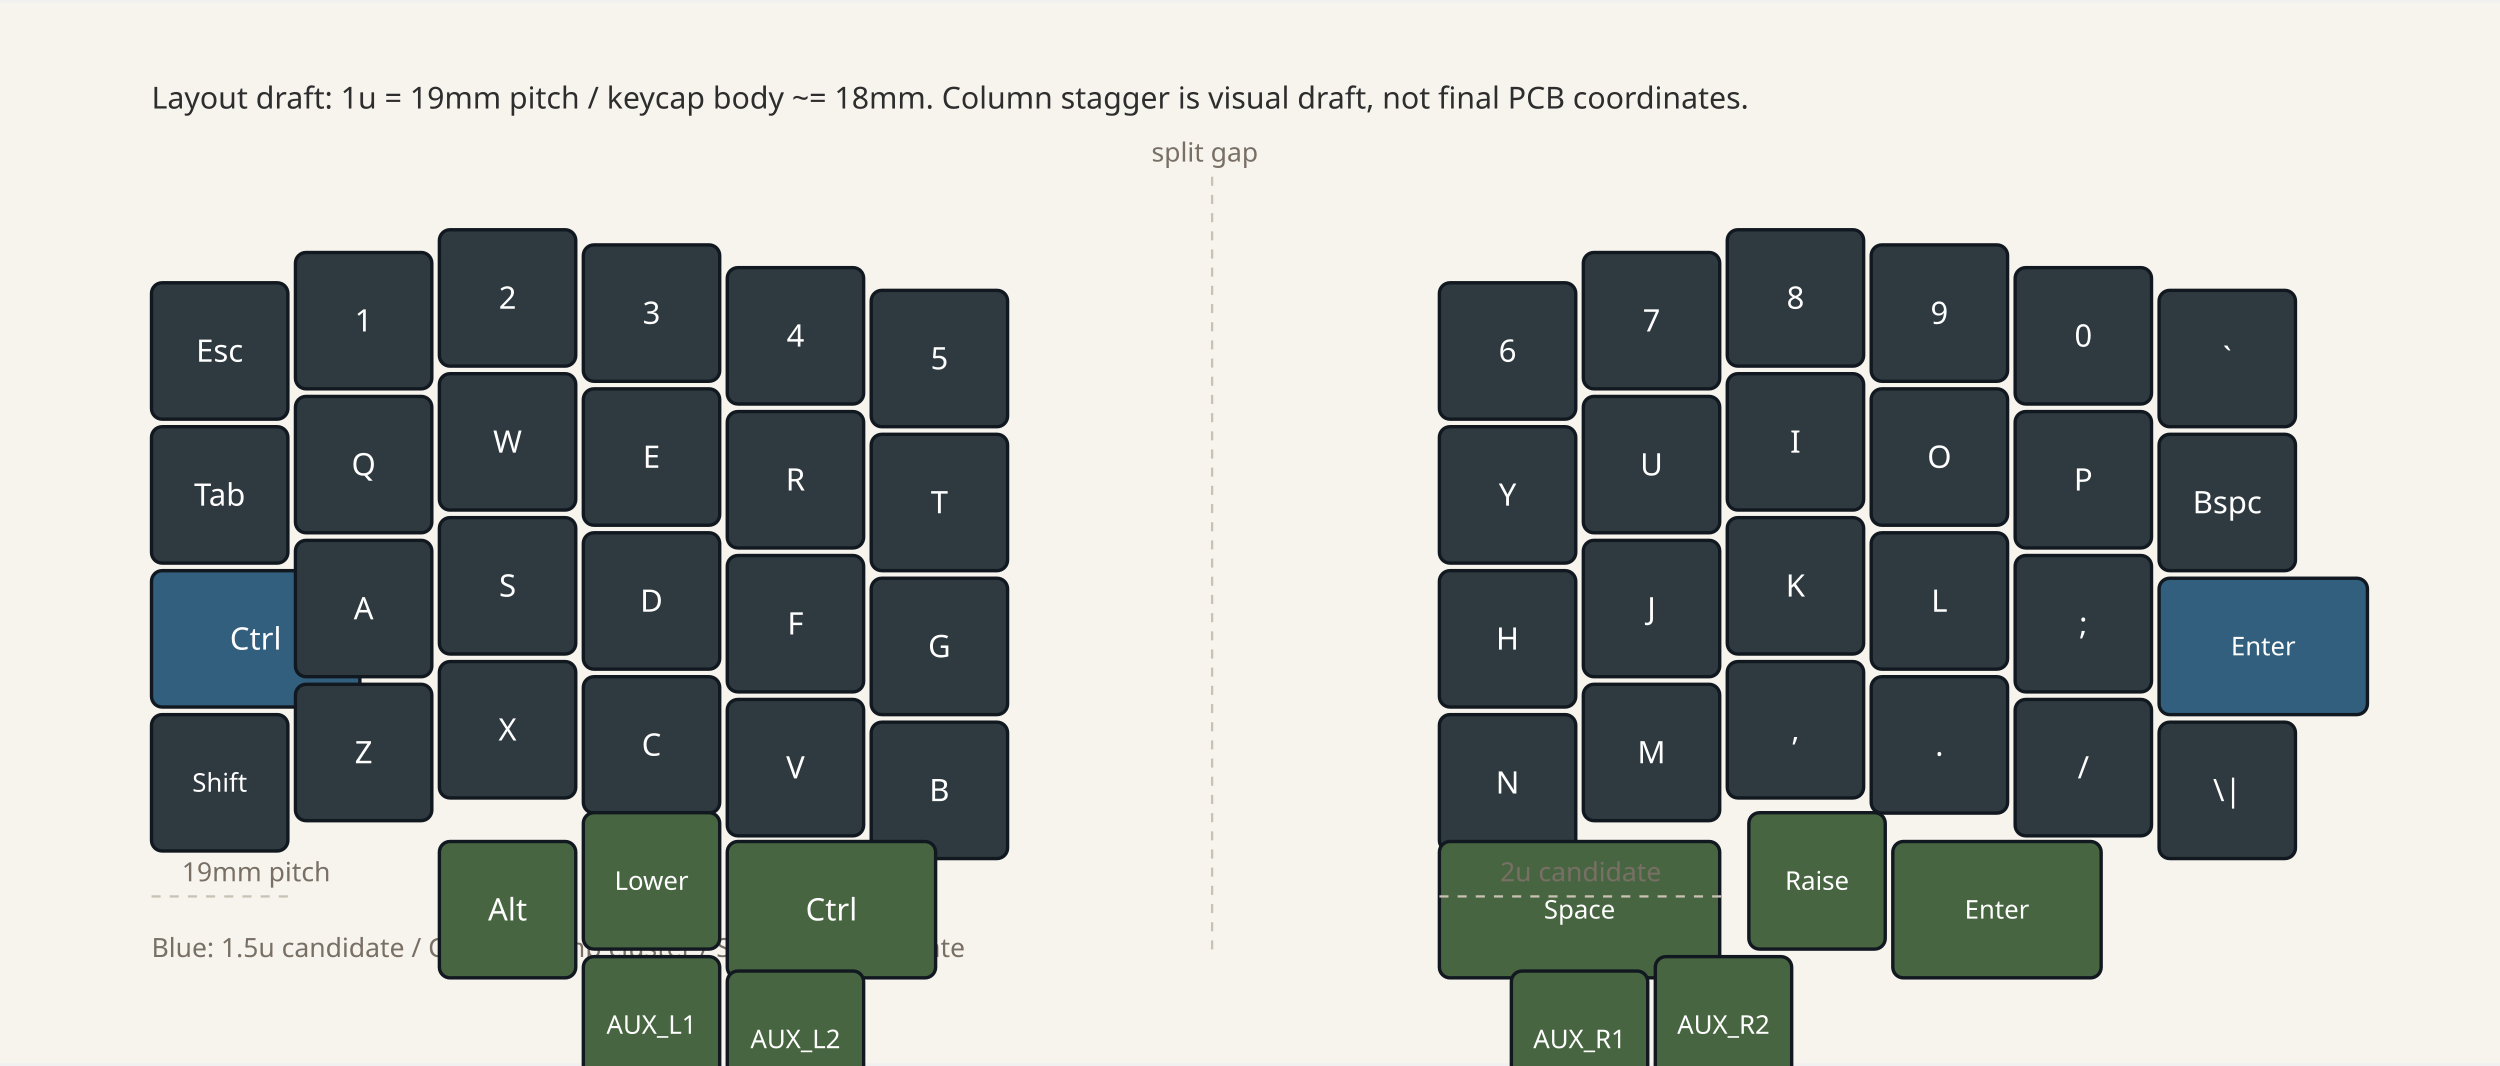
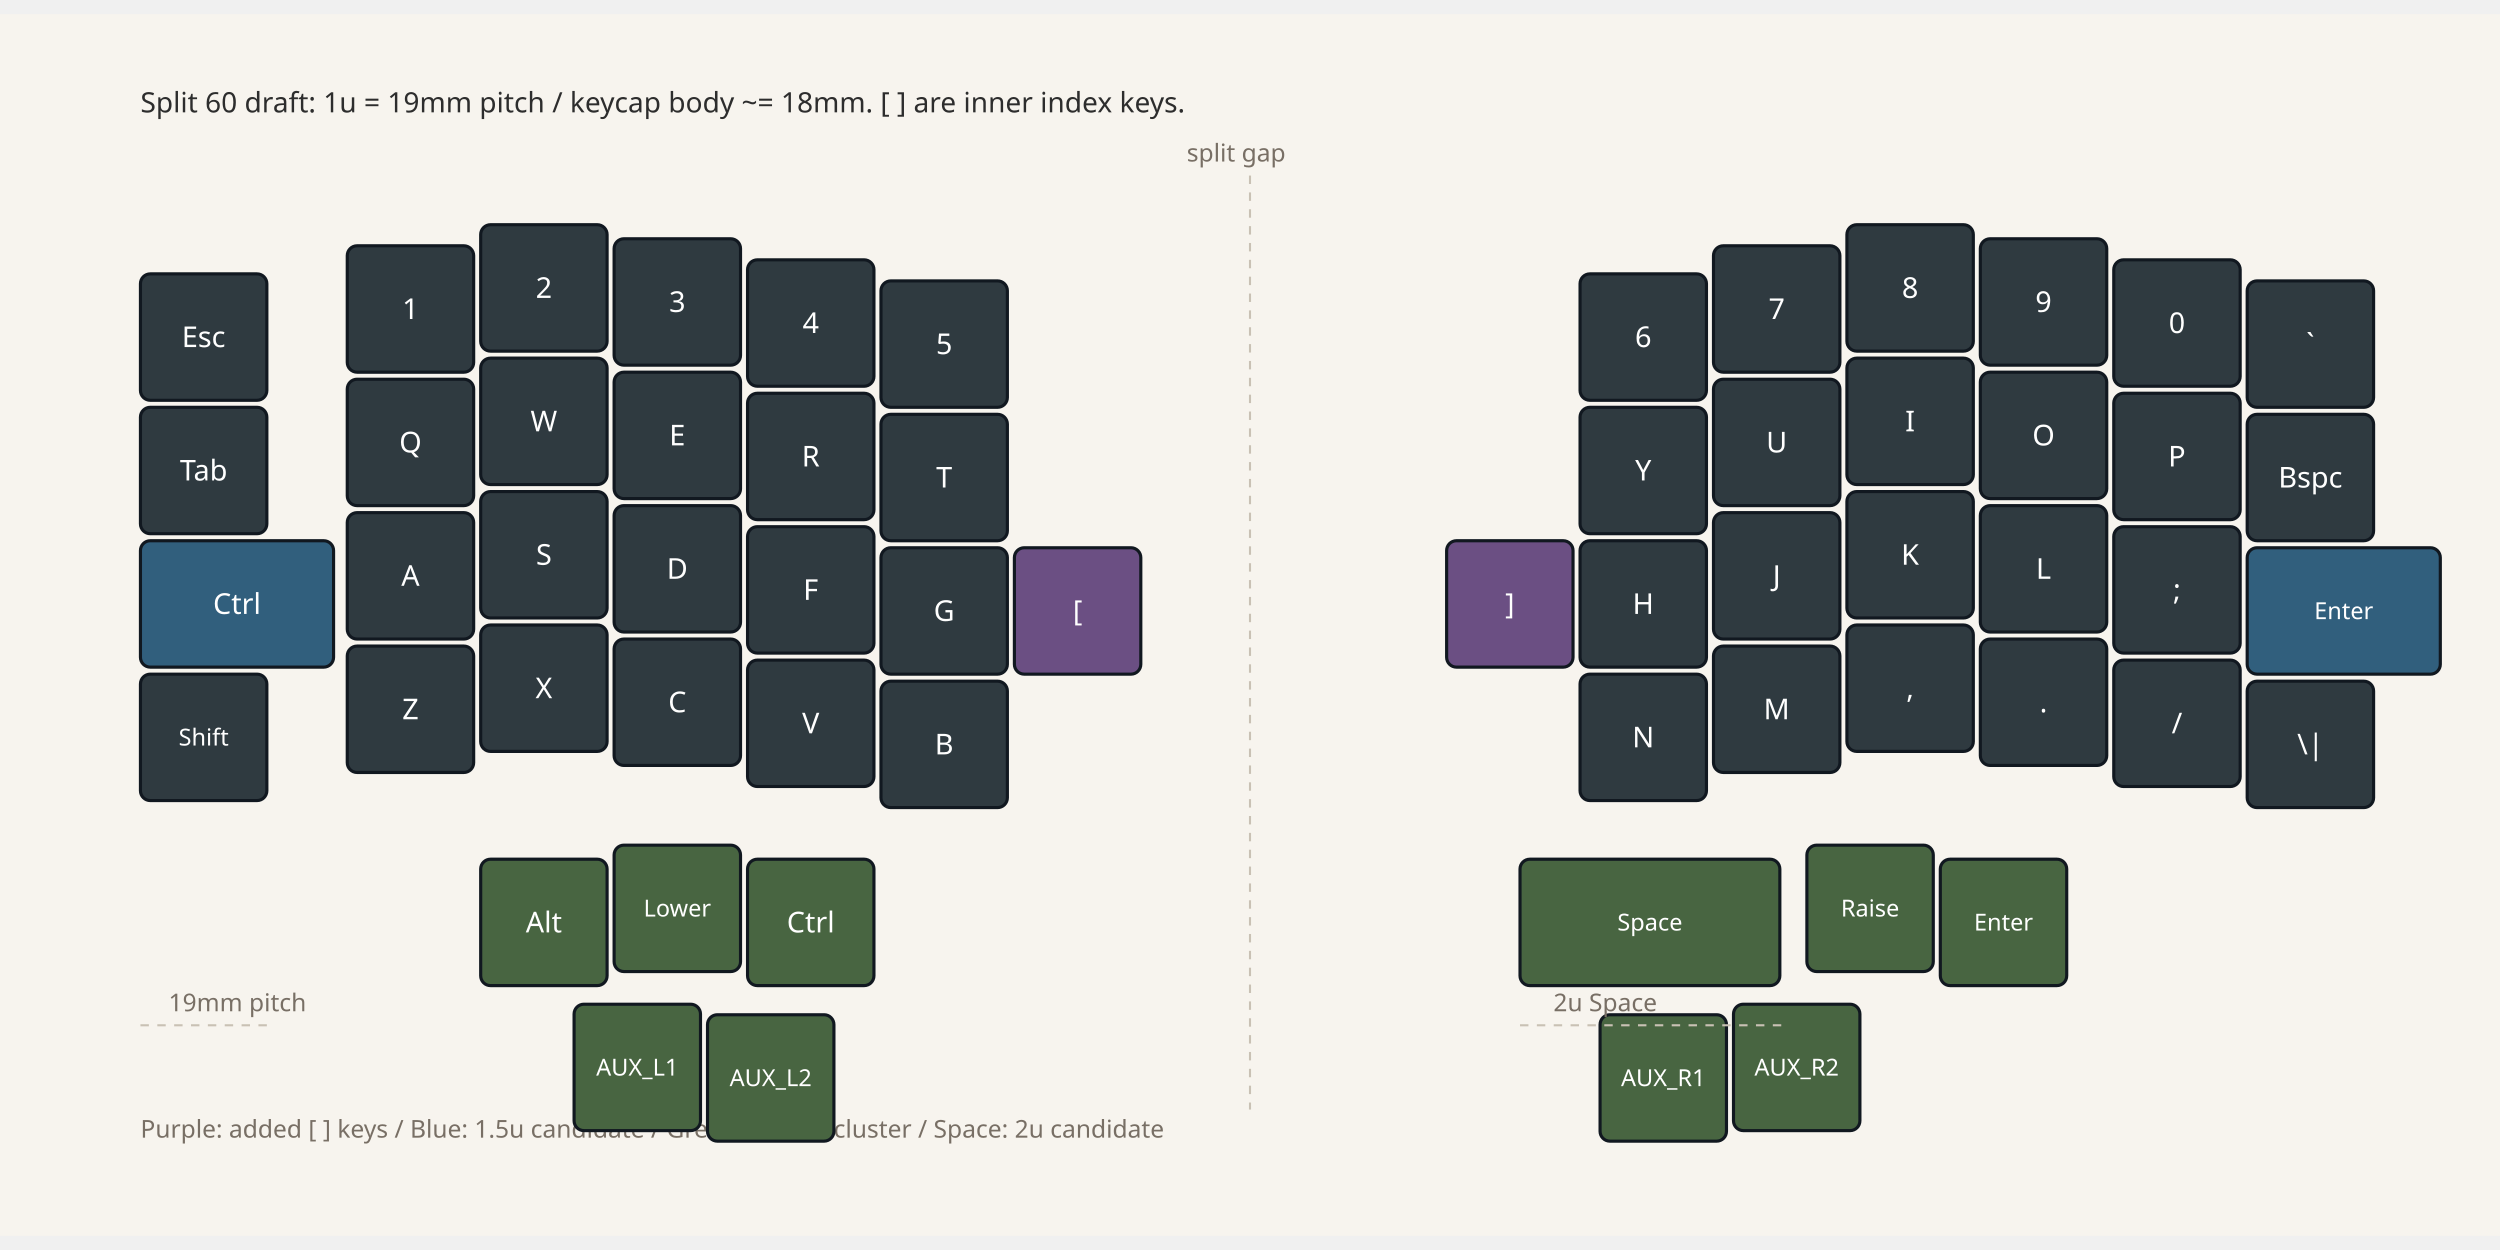
- <svg xmlns="http://www.w3.org/2000/svg" width="1220" height="520" viewBox="0 0 330 140">
+ <svg xmlns="http://www.w3.org/2000/svg" width="1320" height="660" viewBox="0 0 356 174">
  <style>
    .bg { fill: #f7f4ee; }
    .key { fill: #2f3a40; stroke: #111820; stroke-width: 0.45; rx: 1.4; }
+     .inner { fill: #6b4f83; }
    .candidate { fill: #315f7d; }
    .thumb { fill: #486541; }
    .label { fill: #ffffff; font: 4.1px sans-serif; text-anchor: middle; dominant-baseline: middle; }
-     .small { font-size: 3.4px; }
+     .small { font-size: 3.35px; }
    .note { fill: #2d2d2d; font: 4px sans-serif; }
    .guide { stroke: #c9c1b4; stroke-width: 0.3; stroke-dasharray: 1.2 1.2; }
    .dim { fill: #786f65; font: 3.5px sans-serif; }
  </style>
-   <rect class="bg" x="0" y="0" width="330" height="140" />
-   <text class="note" x="20" y="14">Layout draft: 1u = 19mm pitch / keycap body ~= 18mm. Column stagger is visual draft, not final PCB coordinates.</text>
-   <line class="guide" x1="160" y1="23" x2="160" y2="126" />
-   <text class="dim" x="152" y="21">split gap</text>
-   <text class="dim" x="20" y="126">Blue: 1.5u candidate / Green: thumb cluster / Space: 2u candidate</text>
-   <rect class="key" x="20.00" y="37.00" width="18.00" height="18" />
+   <rect class="bg" x="0" y="0" width="356" height="174" />
+   <text class="note" x="20" y="14">Split 60 draft: 1u = 19mm pitch / keycap body ~= 18mm. [ ] are inner index keys.</text>
+   <line class="guide" x1="178" y1="23" x2="178" y2="156" />
+   <text class="dim" x="169" y="21">split gap</text>
+   <text class="dim" x="20" y="160">Purple: added [ ] keys / Blue: 1.5u candidate / Green: thumb cluster / Space: 2u candidate</text>
+   <rect class="key" x="20.00" y="37.00" width="18.00" height="18.00" />
  <text class="label" x="29.00" y="46.00">Esc</text>
-   <rect class="key" x="39.00" y="33.00" width="18.00" height="18" />
-   <text class="label" x="48.00" y="42.00">1</text>
-   <rect class="key" x="58.00" y="30.00" width="18.00" height="18" />
-   <text class="label" x="67.00" y="39.00">2</text>
-   <rect class="key" x="77.00" y="32.00" width="18.00" height="18" />
-   <text class="label" x="86.00" y="41.00">3</text>
-   <rect class="key" x="96.00" y="35.00" width="18.00" height="18" />
-   <text class="label" x="105.00" y="44.00">4</text>
-   <rect class="key" x="115.00" y="38.00" width="18.00" height="18" />
-   <text class="label" x="124.00" y="47.00">5</text>
-   <rect class="key" x="20.00" y="56.00" width="18.00" height="18" />
+   <rect class="key" x="49.45" y="33.00" width="18.00" height="18.00" />
+   <text class="label" x="58.45" y="42.00">1</text>
+   <rect class="key" x="68.45" y="30.00" width="18.00" height="18.00" />
+   <text class="label" x="77.45" y="39.00">2</text>
+   <rect class="key" x="87.45" y="32.00" width="18.00" height="18.00" />
+   <text class="label" x="96.45" y="41.00">3</text>
+   <rect class="key" x="106.45" y="35.00" width="18.00" height="18.00" />
+   <text class="label" x="115.45" y="44.00">4</text>
+   <rect class="key" x="125.45" y="38.00" width="18.00" height="18.00" />
+   <text class="label" x="134.45" y="47.00">5</text>
+   <rect class="key" x="20.00" y="56.00" width="18.00" height="18.00" />
  <text class="label" x="29.00" y="65.00">Tab</text>
-   <rect class="key" x="39.00" y="52.00" width="18.00" height="18" />
-   <text class="label" x="48.00" y="61.00">Q</text>
-   <rect class="key" x="58.00" y="49.00" width="18.00" height="18" />
-   <text class="label" x="67.00" y="58.00">W</text>
-   <rect class="key" x="77.00" y="51.00" width="18.00" height="18" />
-   <text class="label" x="86.00" y="60.00">E</text>
-   <rect class="key" x="96.00" y="54.00" width="18.00" height="18" />
-   <text class="label" x="105.00" y="63.00">R</text>
-   <rect class="key" x="115.00" y="57.00" width="18.00" height="18" />
-   <text class="label" x="124.00" y="66.00">T</text>
-   <rect class="key candidate" x="20.00" y="75.00" width="27.50" height="18" />
+   <rect class="key" x="49.45" y="52.00" width="18.00" height="18.00" />
+   <text class="label" x="58.45" y="61.00">Q</text>
+   <rect class="key" x="68.45" y="49.00" width="18.00" height="18.00" />
+   <text class="label" x="77.45" y="58.00">W</text>
+   <rect class="key" x="87.45" y="51.00" width="18.00" height="18.00" />
+   <text class="label" x="96.45" y="60.00">E</text>
+   <rect class="key" x="106.45" y="54.00" width="18.00" height="18.00" />
+   <text class="label" x="115.45" y="63.00">R</text>
+   <rect class="key" x="125.45" y="57.00" width="18.00" height="18.00" />
+   <text class="label" x="134.45" y="66.00">T</text>
+   <rect class="key candidate" x="20.00" y="75.00" width="27.50" height="18.00" />
  <text class="label" x="33.75" y="84.00">Ctrl</text>
-   <rect class="key" x="39.00" y="71.00" width="18.00" height="18" />
-   <text class="label" x="48.00" y="80.00">A</text>
-   <rect class="key" x="58.00" y="68.00" width="18.00" height="18" />
-   <text class="label" x="67.00" y="77.00">S</text>
-   <rect class="key" x="77.00" y="70.00" width="18.00" height="18" />
-   <text class="label" x="86.00" y="79.00">D</text>
-   <rect class="key" x="96.00" y="73.00" width="18.00" height="18" />
-   <text class="label" x="105.00" y="82.00">F</text>
-   <rect class="key" x="115.00" y="76.00" width="18.00" height="18" />
-   <text class="label" x="124.00" y="85.00">G</text>
-   <rect class="key" x="20.00" y="94.00" width="18.00" height="18" />
+   <rect class="key" x="49.45" y="71.00" width="18.00" height="18.00" />
+   <text class="label" x="58.45" y="80.00">A</text>
+   <rect class="key" x="68.45" y="68.00" width="18.00" height="18.00" />
+   <text class="label" x="77.45" y="77.00">S</text>
+   <rect class="key" x="87.45" y="70.00" width="18.00" height="18.00" />
+   <text class="label" x="96.45" y="79.00">D</text>
+   <rect class="key" x="106.45" y="73.00" width="18.00" height="18.00" />
+   <text class="label" x="115.45" y="82.00">F</text>
+   <rect class="key" x="125.45" y="76.00" width="18.00" height="18.00" />
+   <text class="label" x="134.45" y="85.00">G</text>
+   <rect class="key inner" x="144.45" y="76.00" width="18.00" height="18.00" />
+   <text class="label" x="153.45" y="85.00">[</text>
+   <rect class="key" x="20.00" y="94.00" width="18.00" height="18.00" />
  <text class="label small" x="29.00" y="103.00">Shift</text>
-   <rect class="key" x="39.00" y="90.00" width="18.00" height="18" />
-   <text class="label" x="48.00" y="99.00">Z</text>
-   <rect class="key" x="58.00" y="87.00" width="18.00" height="18" />
-   <text class="label" x="67.00" y="96.00">X</text>
-   <rect class="key" x="77.00" y="89.00" width="18.00" height="18" />
-   <text class="label" x="86.00" y="98.00">C</text>
-   <rect class="key" x="96.00" y="92.00" width="18.00" height="18" />
-   <text class="label" x="105.00" y="101.00">V</text>
-   <rect class="key" x="115.00" y="95.00" width="18.00" height="18" />
-   <text class="label" x="124.00" y="104.00">B</text>
-   <rect class="key" x="190.00" y="37.00" width="18.00" height="18" />
-   <text class="label" x="199.00" y="46.00">6</text>
-   <rect class="key" x="209.00" y="33.00" width="18.00" height="18" />
-   <text class="label" x="218.00" y="42.00">7</text>
-   <rect class="key" x="228.00" y="30.00" width="18.00" height="18" />
-   <text class="label" x="237.00" y="39.00">8</text>
-   <rect class="key" x="247.00" y="32.00" width="18.00" height="18" />
-   <text class="label" x="256.00" y="41.00">9</text>
-   <rect class="key" x="266.00" y="35.00" width="18.00" height="18" />
-   <text class="label" x="275.00" y="44.00">0</text>
-   <rect class="key" x="285.00" y="38.00" width="18.00" height="18" />
-   <text class="label" x="294.00" y="47.00">`</text>
-   <rect class="key" x="190.00" y="56.00" width="18.00" height="18" />
-   <text class="label" x="199.00" y="65.00">Y</text>
-   <rect class="key" x="209.00" y="52.00" width="18.00" height="18" />
-   <text class="label" x="218.00" y="61.00">U</text>
-   <rect class="key" x="228.00" y="49.00" width="18.00" height="18" />
-   <text class="label" x="237.00" y="58.00">I</text>
-   <rect class="key" x="247.00" y="51.00" width="18.00" height="18" />
-   <text class="label" x="256.00" y="60.00">O</text>
-   <rect class="key" x="266.00" y="54.00" width="18.00" height="18" />
-   <text class="label" x="275.00" y="63.00">P</text>
-   <rect class="key" x="285.00" y="57.00" width="18.00" height="18" />
-   <text class="label" x="294.00" y="66.00">Bspc</text>
-   <rect class="key" x="190.00" y="75.00" width="18.00" height="18" />
-   <text class="label" x="199.00" y="84.00">H</text>
-   <rect class="key" x="209.00" y="71.00" width="18.00" height="18" />
-   <text class="label" x="218.00" y="80.00">J</text>
-   <rect class="key" x="228.00" y="68.00" width="18.00" height="18" />
-   <text class="label" x="237.00" y="77.00">K</text>
-   <rect class="key" x="247.00" y="70.00" width="18.00" height="18" />
-   <text class="label" x="256.00" y="79.00">L</text>
-   <rect class="key" x="266.00" y="73.00" width="18.00" height="18" />
-   <text class="label" x="275.00" y="82.00">;</text>
-   <rect class="key candidate" x="285.00" y="76.00" width="27.50" height="18" />
-   <text class="label small" x="298.75" y="85.00">Enter</text>
-   <rect class="key" x="190.00" y="94.00" width="18.00" height="18" />
-   <text class="label" x="199.00" y="103.00">N</text>
-   <rect class="key" x="209.00" y="90.00" width="18.00" height="18" />
-   <text class="label" x="218.00" y="99.00">M</text>
-   <rect class="key" x="228.00" y="87.00" width="18.00" height="18" />
-   <text class="label" x="237.00" y="96.00">,</text>
-   <rect class="key" x="247.00" y="89.00" width="18.00" height="18" />
-   <text class="label" x="256.00" y="98.00">.</text>
-   <rect class="key" x="266.00" y="92.00" width="18.00" height="18" />
-   <text class="label" x="275.00" y="101.00">/</text>
-   <rect class="key" x="285.00" y="95.00" width="18.00" height="18" />
-   <text class="label" x="294.00" y="104.00">\|</text>
-   <rect class="key thumb" x="58.00" y="110.75" width="18.00" height="18" />
-   <text class="label" x="67.00" y="119.75">Alt</text>
-   <rect class="key thumb" x="77.00" y="106.95" width="18.00" height="18" />
-   <text class="label small" x="86.00" y="115.95">Lower</text>
-   <rect class="key candidate thumb" x="96.00" y="110.75" width="27.50" height="18" />
-   <text class="label" x="109.75" y="119.75">Ctrl</text>
-   <rect class="key thumb" x="77.00" y="125.95" width="18.00" height="18" />
-   <text class="label small" x="86.00" y="134.95">AUX_L1</text>
-   <rect class="key thumb" x="96.00" y="127.85" width="18.00" height="18" />
-   <text class="label small" x="105.00" y="136.85">AUX_L2</text>
-   <rect class="key thumb" x="190.00" y="110.75" width="37.00" height="18" />
-   <text class="label small" x="208.50" y="119.75">Space</text>
-   <rect class="key thumb" x="230.85" y="106.95" width="18.00" height="18" />
-   <text class="label small" x="239.85" y="115.95">Raise</text>
-   <rect class="key candidate thumb" x="249.85" y="110.75" width="27.50" height="18" />
-   <text class="label small" x="263.60" y="119.75">Enter</text>
-   <rect class="key thumb" x="199.50" y="127.85" width="18.00" height="18" />
-   <text class="label small" x="208.50" y="136.85">AUX_R1</text>
-   <rect class="key thumb" x="218.50" y="125.95" width="18.00" height="18" />
-   <text class="label small" x="227.50" y="134.95">AUX_R2</text>
-   <line class="guide" x1="20" y1="118" x2="39" y2="118" />
-   <text class="dim" x="24" y="116">19mm pitch</text>
-   <line class="guide" x1="190" y1="118" x2="228" y2="118" />
-   <text class="dim" x="198" y="116">2u candidate</text>
+   <rect class="key" x="49.45" y="90.00" width="18.00" height="18.00" />
+   <text class="label" x="58.45" y="99.00">Z</text>
+   <rect class="key" x="68.45" y="87.00" width="18.00" height="18.00" />
+   <text class="label" x="77.45" y="96.00">X</text>
+   <rect class="key" x="87.45" y="89.00" width="18.00" height="18.00" />
+   <text class="label" x="96.45" y="98.00">C</text>
+   <rect class="key" x="106.45" y="92.00" width="18.00" height="18.00" />
+   <text class="label" x="115.45" y="101.00">V</text>
+   <rect class="key" x="125.45" y="95.00" width="18.00" height="18.00" />
+   <text class="label" x="134.45" y="104.00">B</text>
+   <rect class="key" x="225.00" y="37.00" width="18.00" height="18.00" />
+   <text class="label" x="234.00" y="46.00">6</text>
+   <rect class="key" x="244.00" y="33.00" width="18.00" height="18.00" />
+   <text class="label" x="253.00" y="42.00">7</text>
+   <rect class="key" x="263.00" y="30.00" width="18.00" height="18.00" />
+   <text class="label" x="272.00" y="39.00">8</text>
+   <rect class="key" x="282.00" y="32.00" width="18.00" height="18.00" />
+   <text class="label" x="291.00" y="41.00">9</text>
+   <rect class="key" x="301.00" y="35.00" width="18.00" height="18.00" />
+   <text class="label" x="310.00" y="44.00">0</text>
+   <rect class="key" x="320.00" y="38.00" width="18.00" height="18.00" />
+   <text class="label" x="329.00" y="47.00">`</text>
+   <rect class="key" x="225.00" y="56.00" width="18.00" height="18.00" />
+   <text class="label" x="234.00" y="65.00">Y</text>
+   <rect class="key" x="244.00" y="52.00" width="18.00" height="18.00" />
+   <text class="label" x="253.00" y="61.00">U</text>
+   <rect class="key" x="263.00" y="49.00" width="18.00" height="18.00" />
+   <text class="label" x="272.00" y="58.00">I</text>
+   <rect class="key" x="282.00" y="51.00" width="18.00" height="18.00" />
+   <text class="label" x="291.00" y="60.00">O</text>
+   <rect class="key" x="301.00" y="54.00" width="18.00" height="18.00" />
+   <text class="label" x="310.00" y="63.00">P</text>
+   <rect class="key" x="320.00" y="57.00" width="18.00" height="18.00" />
+   <text class="label" x="329.00" y="66.00">Bspc</text>
+   <rect class="key inner" x="206.00" y="75.00" width="18.00" height="18.00" />
+   <text class="label" x="215.00" y="84.00">]</text>
+   <rect class="key" x="225.00" y="75.00" width="18.00" height="18.00" />
+   <text class="label" x="234.00" y="84.00">H</text>
+   <rect class="key" x="244.00" y="71.00" width="18.00" height="18.00" />
+   <text class="label" x="253.00" y="80.00">J</text>
+   <rect class="key" x="263.00" y="68.00" width="18.00" height="18.00" />
+   <text class="label" x="272.00" y="77.00">K</text>
+   <rect class="key" x="282.00" y="70.00" width="18.00" height="18.00" />
+   <text class="label" x="291.00" y="79.00">L</text>
+   <rect class="key" x="301.00" y="73.00" width="18.00" height="18.00" />
+   <text class="label" x="310.00" y="82.00">;</text>
+   <rect class="key candidate" x="320.00" y="76.00" width="27.50" height="18.00" />
+   <text class="label small" x="333.75" y="85.00">Enter</text>
+   <rect class="key" x="225.00" y="94.00" width="18.00" height="18.00" />
+   <text class="label" x="234.00" y="103.00">N</text>
+   <rect class="key" x="244.00" y="90.00" width="18.00" height="18.00" />
+   <text class="label" x="253.00" y="99.00">M</text>
+   <rect class="key" x="263.00" y="87.00" width="18.00" height="18.00" />
+   <text class="label" x="272.00" y="96.00">,</text>
+   <rect class="key" x="282.00" y="89.00" width="18.00" height="18.00" />
+   <text class="label" x="291.00" y="98.00">.</text>
+   <rect class="key" x="301.00" y="92.00" width="18.00" height="18.00" />
+   <text class="label" x="310.00" y="101.00">/</text>
+   <rect class="key" x="320.00" y="95.00" width="18.00" height="18.00" />
+   <text class="label" x="329.00" y="104.00">\|</text>
+   <rect class="key thumb" x="68.45" y="120.35" width="18.00" height="18.00" />
+   <text class="label" x="77.45" y="129.35">Alt</text>
+   <rect class="key thumb" x="87.45" y="118.35" width="18.00" height="18.00" />
+   <text class="label small" x="96.45" y="127.35">Lower</text>
+   <rect class="key thumb" x="106.45" y="120.35" width="18.00" height="18.00" />
+   <text class="label" x="115.45" y="129.35">Ctrl</text>
+   <rect class="key thumb" x="81.75" y="141.00" width="18.00" height="18.00" />
+   <text class="label small" x="90.75" y="150.00">AUX_L1</text>
+   <rect class="key thumb" x="100.75" y="142.50" width="18.00" height="18.00" />
+   <text class="label small" x="109.75" y="151.50">AUX_L2</text>
+   <rect class="key thumb" x="216.45" y="120.35" width="37.00" height="18.00" />
+   <text class="label small" x="234.95" y="129.35">Space</text>
+   <rect class="key thumb" x="257.30" y="118.35" width="18.00" height="18.00" />
+   <text class="label small" x="266.30" y="127.35">Raise</text>
+   <rect class="key thumb" x="276.30" y="120.35" width="18.00" height="18.00" />
+   <text class="label small" x="285.30" y="129.35">Enter</text>
+   <rect class="key thumb" x="227.85" y="142.50" width="18.00" height="18.00" />
+   <text class="label small" x="236.85" y="151.50">AUX_R1</text>
+   <rect class="key thumb" x="246.85" y="141.00" width="18.00" height="18.00" />
+   <text class="label small" x="255.85" y="150.00">AUX_R2</text>
+   <line class="guide" x1="20.0" y1="144" x2="39.0" y2="144" />
+   <text class="dim" x="24.0" y="142">19mm pitch</text>
+   <line class="guide" x1="216.45" y1="144" x2="254.45" y2="144" />
+   <text class="dim" x="221.2" y="142">2u Space</text>
</svg>
